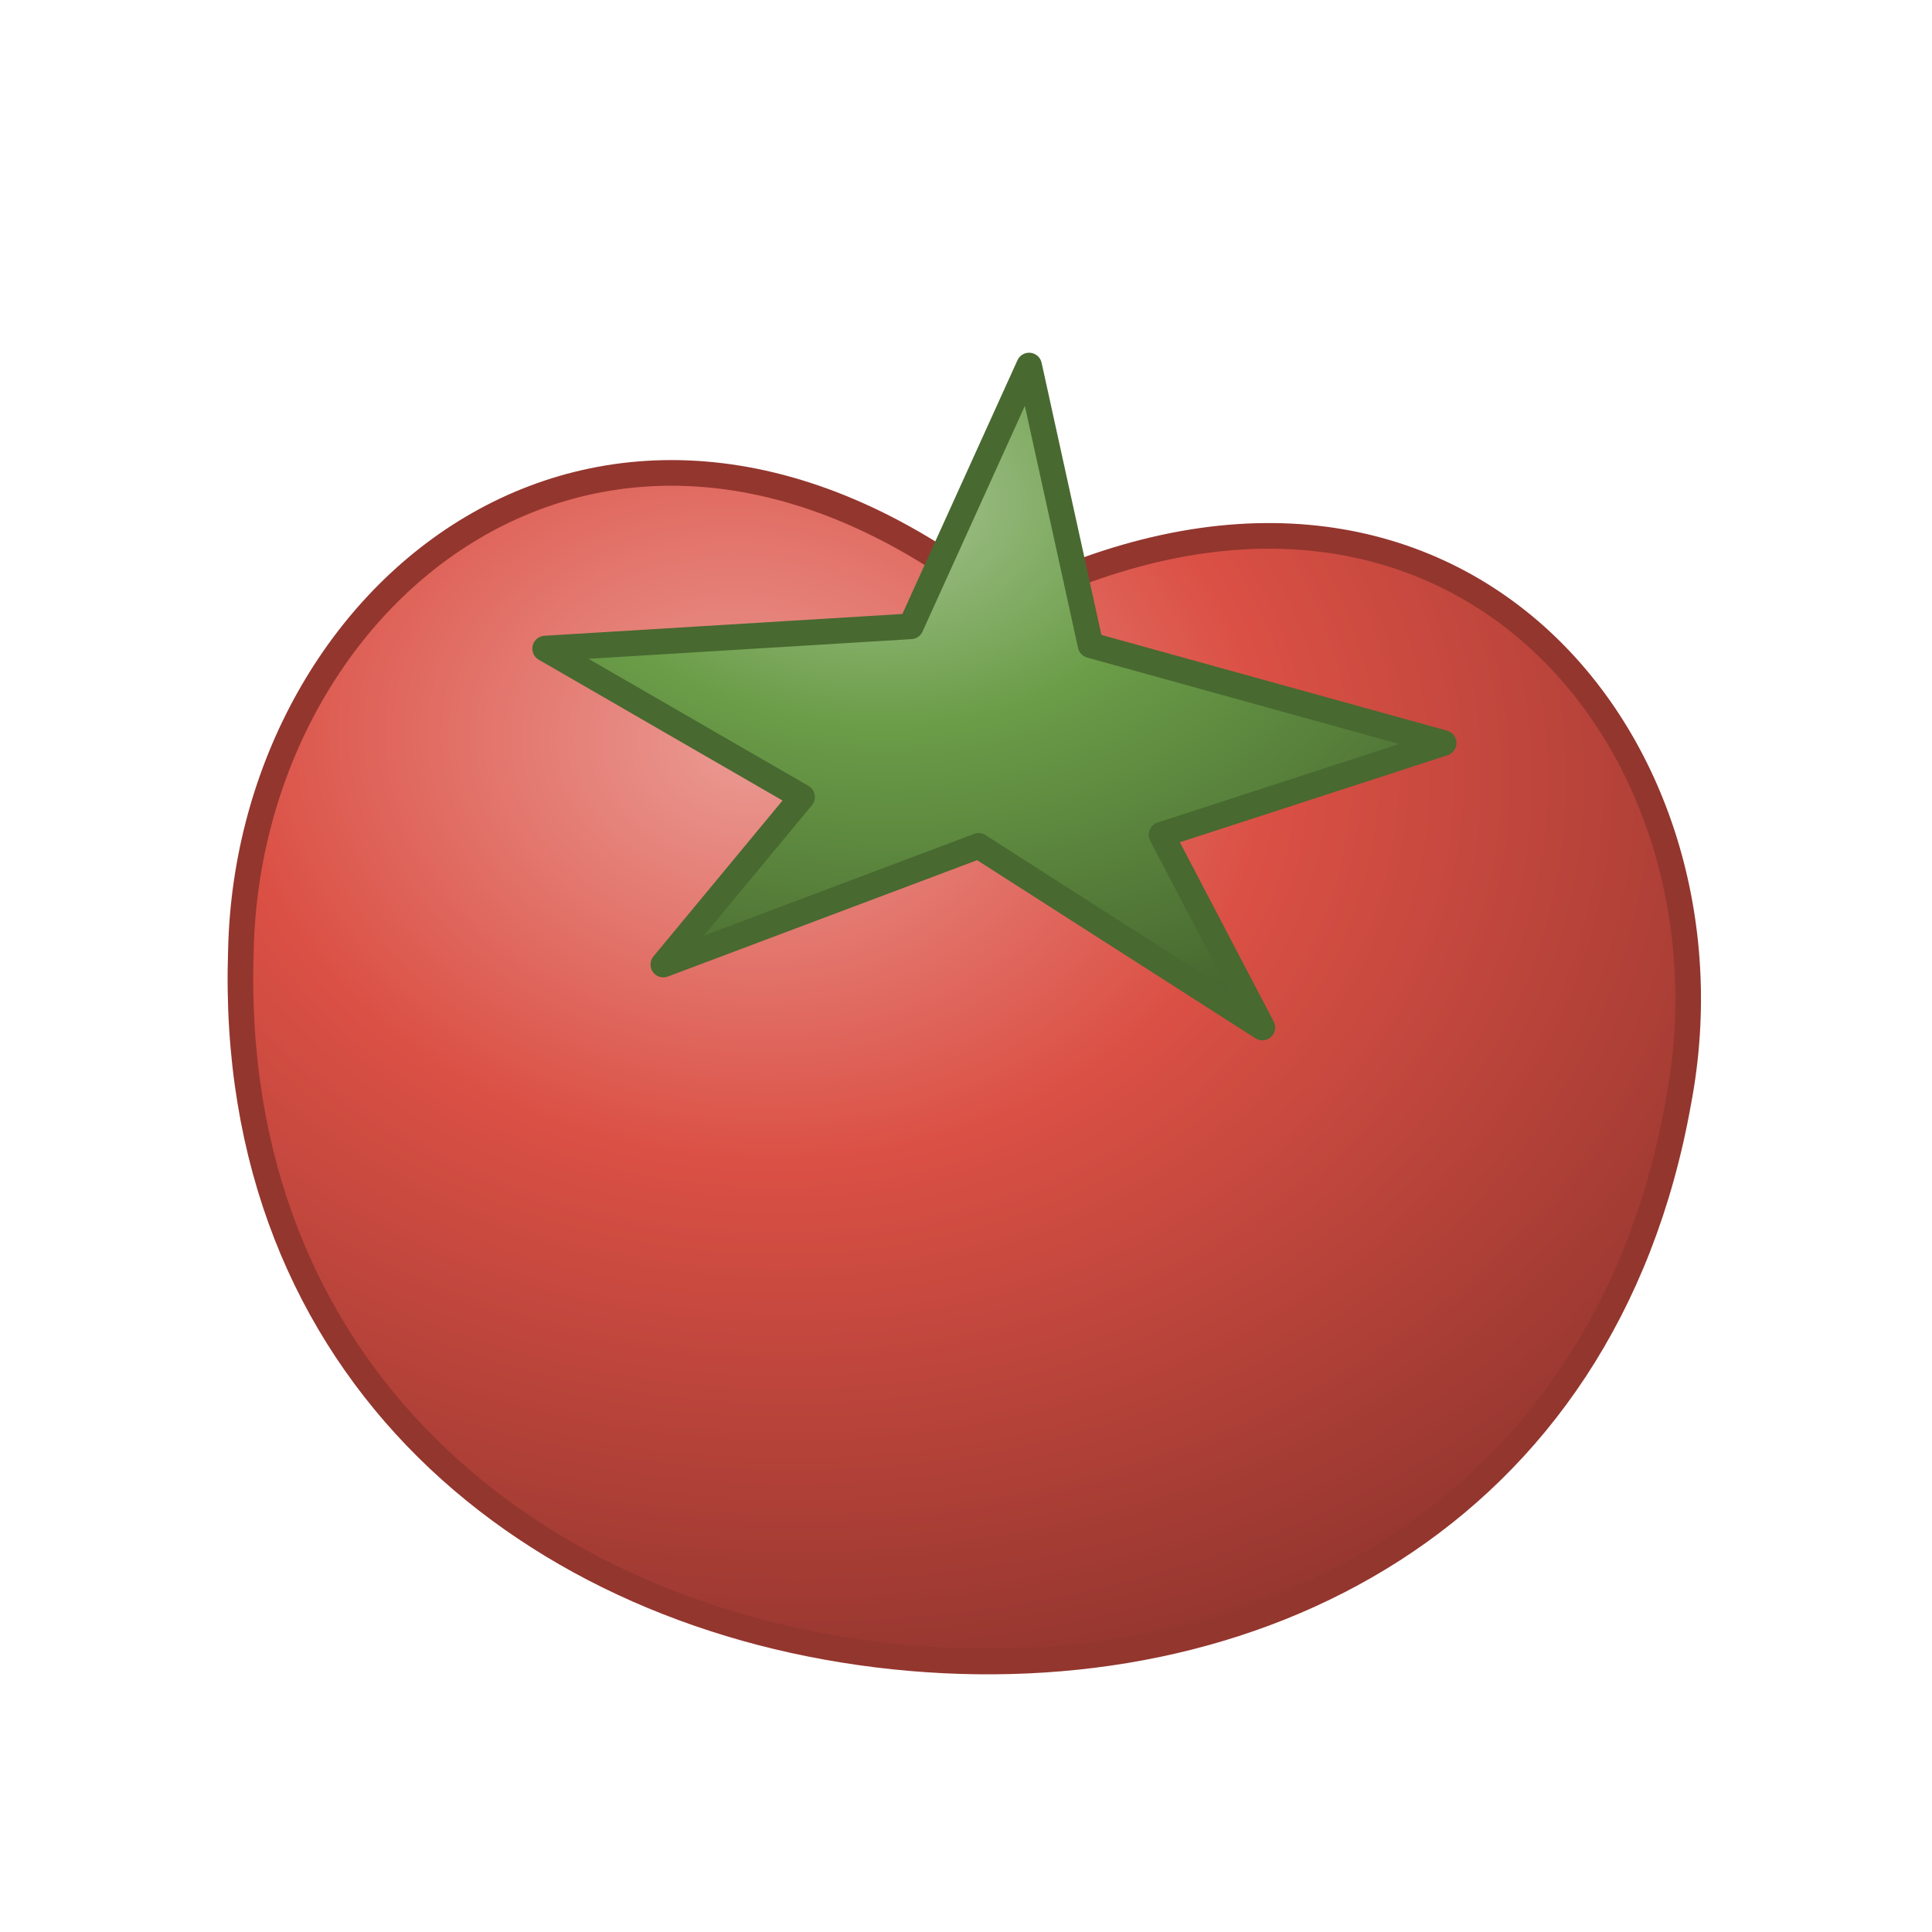
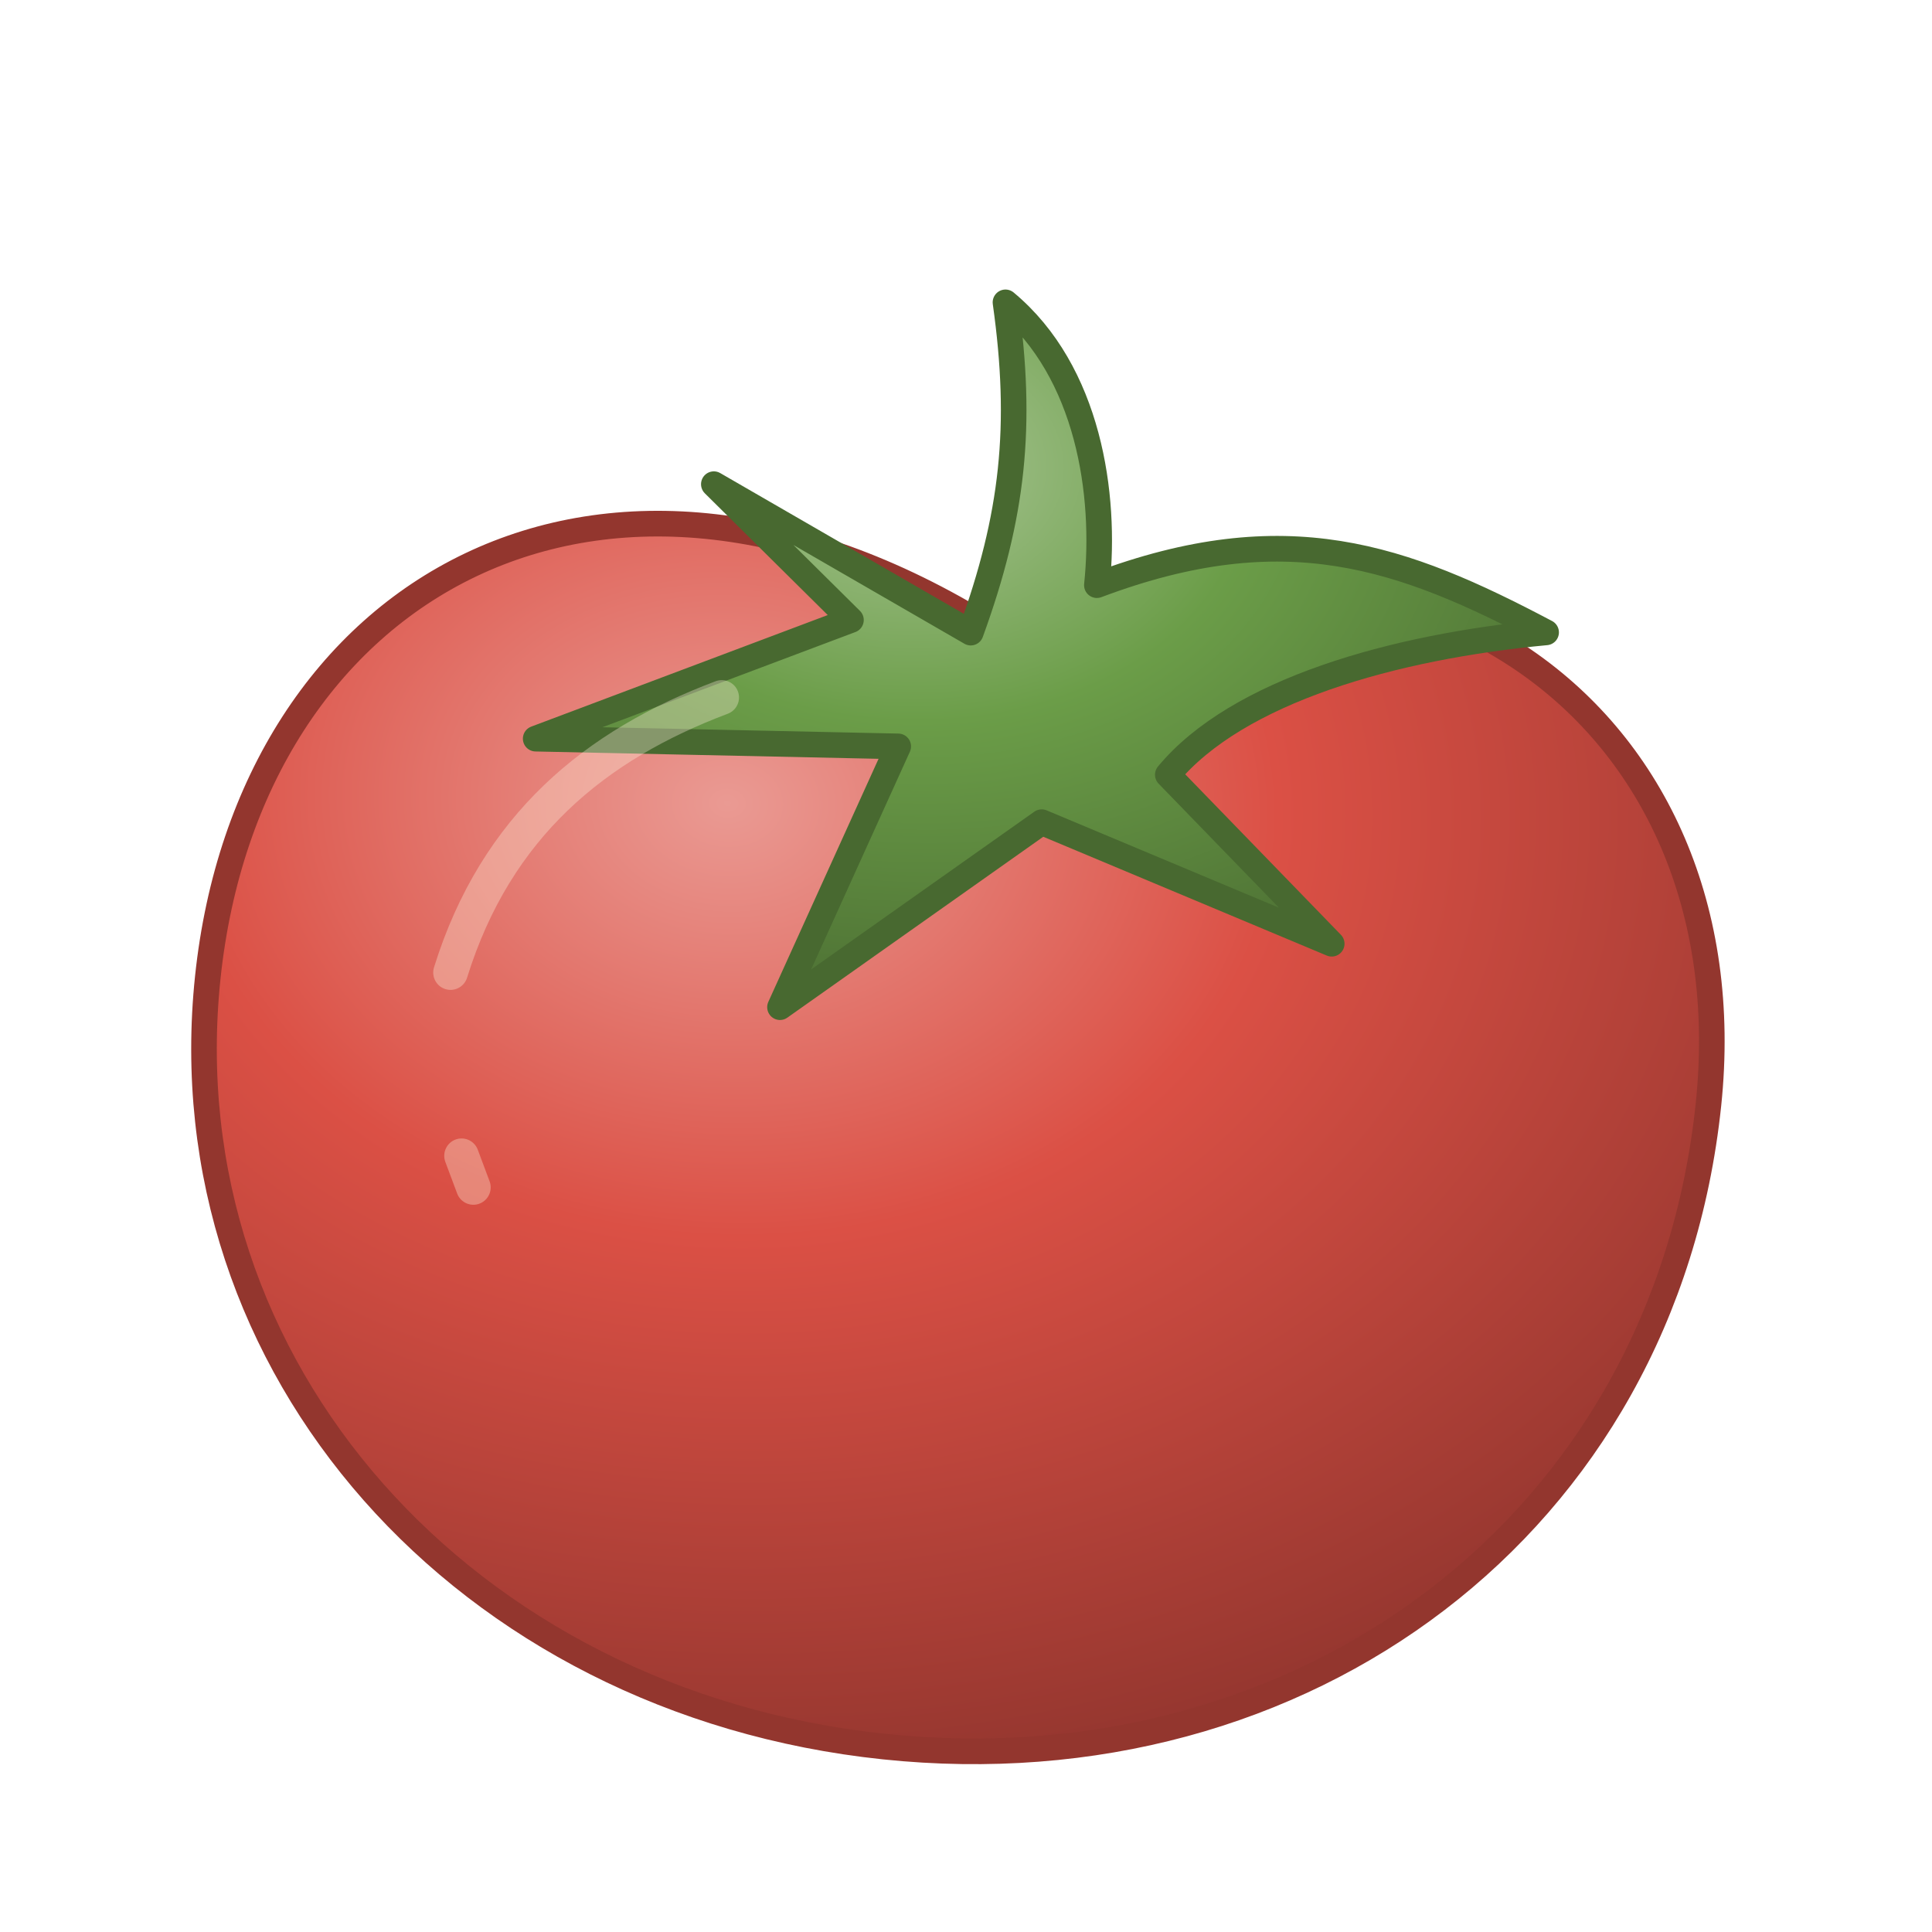
<svg xmlns="http://www.w3.org/2000/svg" viewBox="0 0 64 64" role="img" aria-label="Hurma Ukraine Tomato">
  <defs>
    <radialGradient id="shade0" cx="33%" cy="23%" r="86%">
      <stop stop-color="#ea9a93" />
      <stop offset=".42" stop-color="#db5045" />
      <stop offset="1" stop-color="#8e342d" />
    </radialGradient>
    <radialGradient id="shade1" cx="33%" cy="23%" r="86%">
      <stop stop-color="#a9c695" />
      <stop offset=".42" stop-color="#6b9d48" />
      <stop offset="1" stop-color="#46662f" />
    </radialGradient>
  </defs>
  <g transform="translate(32 32) rotate(6) scale(0.9976 1) translate(-32 -32)" stroke="#405a37" stroke-width=".85" stroke-linecap="round" stroke-linejoin="round">
-     <path d="M32 20c14-9 25 2 24 14-1 14-12 21-24 21S9 48 8 34c-1-12 10-23 24-14Z" fill="url(#shade0)" stroke="#93362e" />
-     <path d="m32 12 3 9 12 2-9 4 4 6-10-5-10 5 4-6-9-4 12-2Z" fill="url(#shade1)" stroke="#486930" />
+     <path d="M32 21c13-7 25 0 25 13 0 14-11 24-25 24S7 48 7 35c0-13 11-21 25-14Z" fill="url(#shade0)" stroke="#93362e" />
+     <path d="M31 21c1-4 1-7 0-11 3 2 4 6 4 9 6-3 10-2 15 0-5 1-10 3-12 6l6 5-10-3-8 7 3-9-12 1 10-5-5-4Z" fill="url(#shade1)" stroke="#486930" />
+     <path d="M15 34c1-5 4-8 8-10m-7 16 .5 1" fill="none" stroke="#fff1dd" stroke-width="1.15" opacity=".34" stroke-linecap="round" />
  </g>
</svg>
